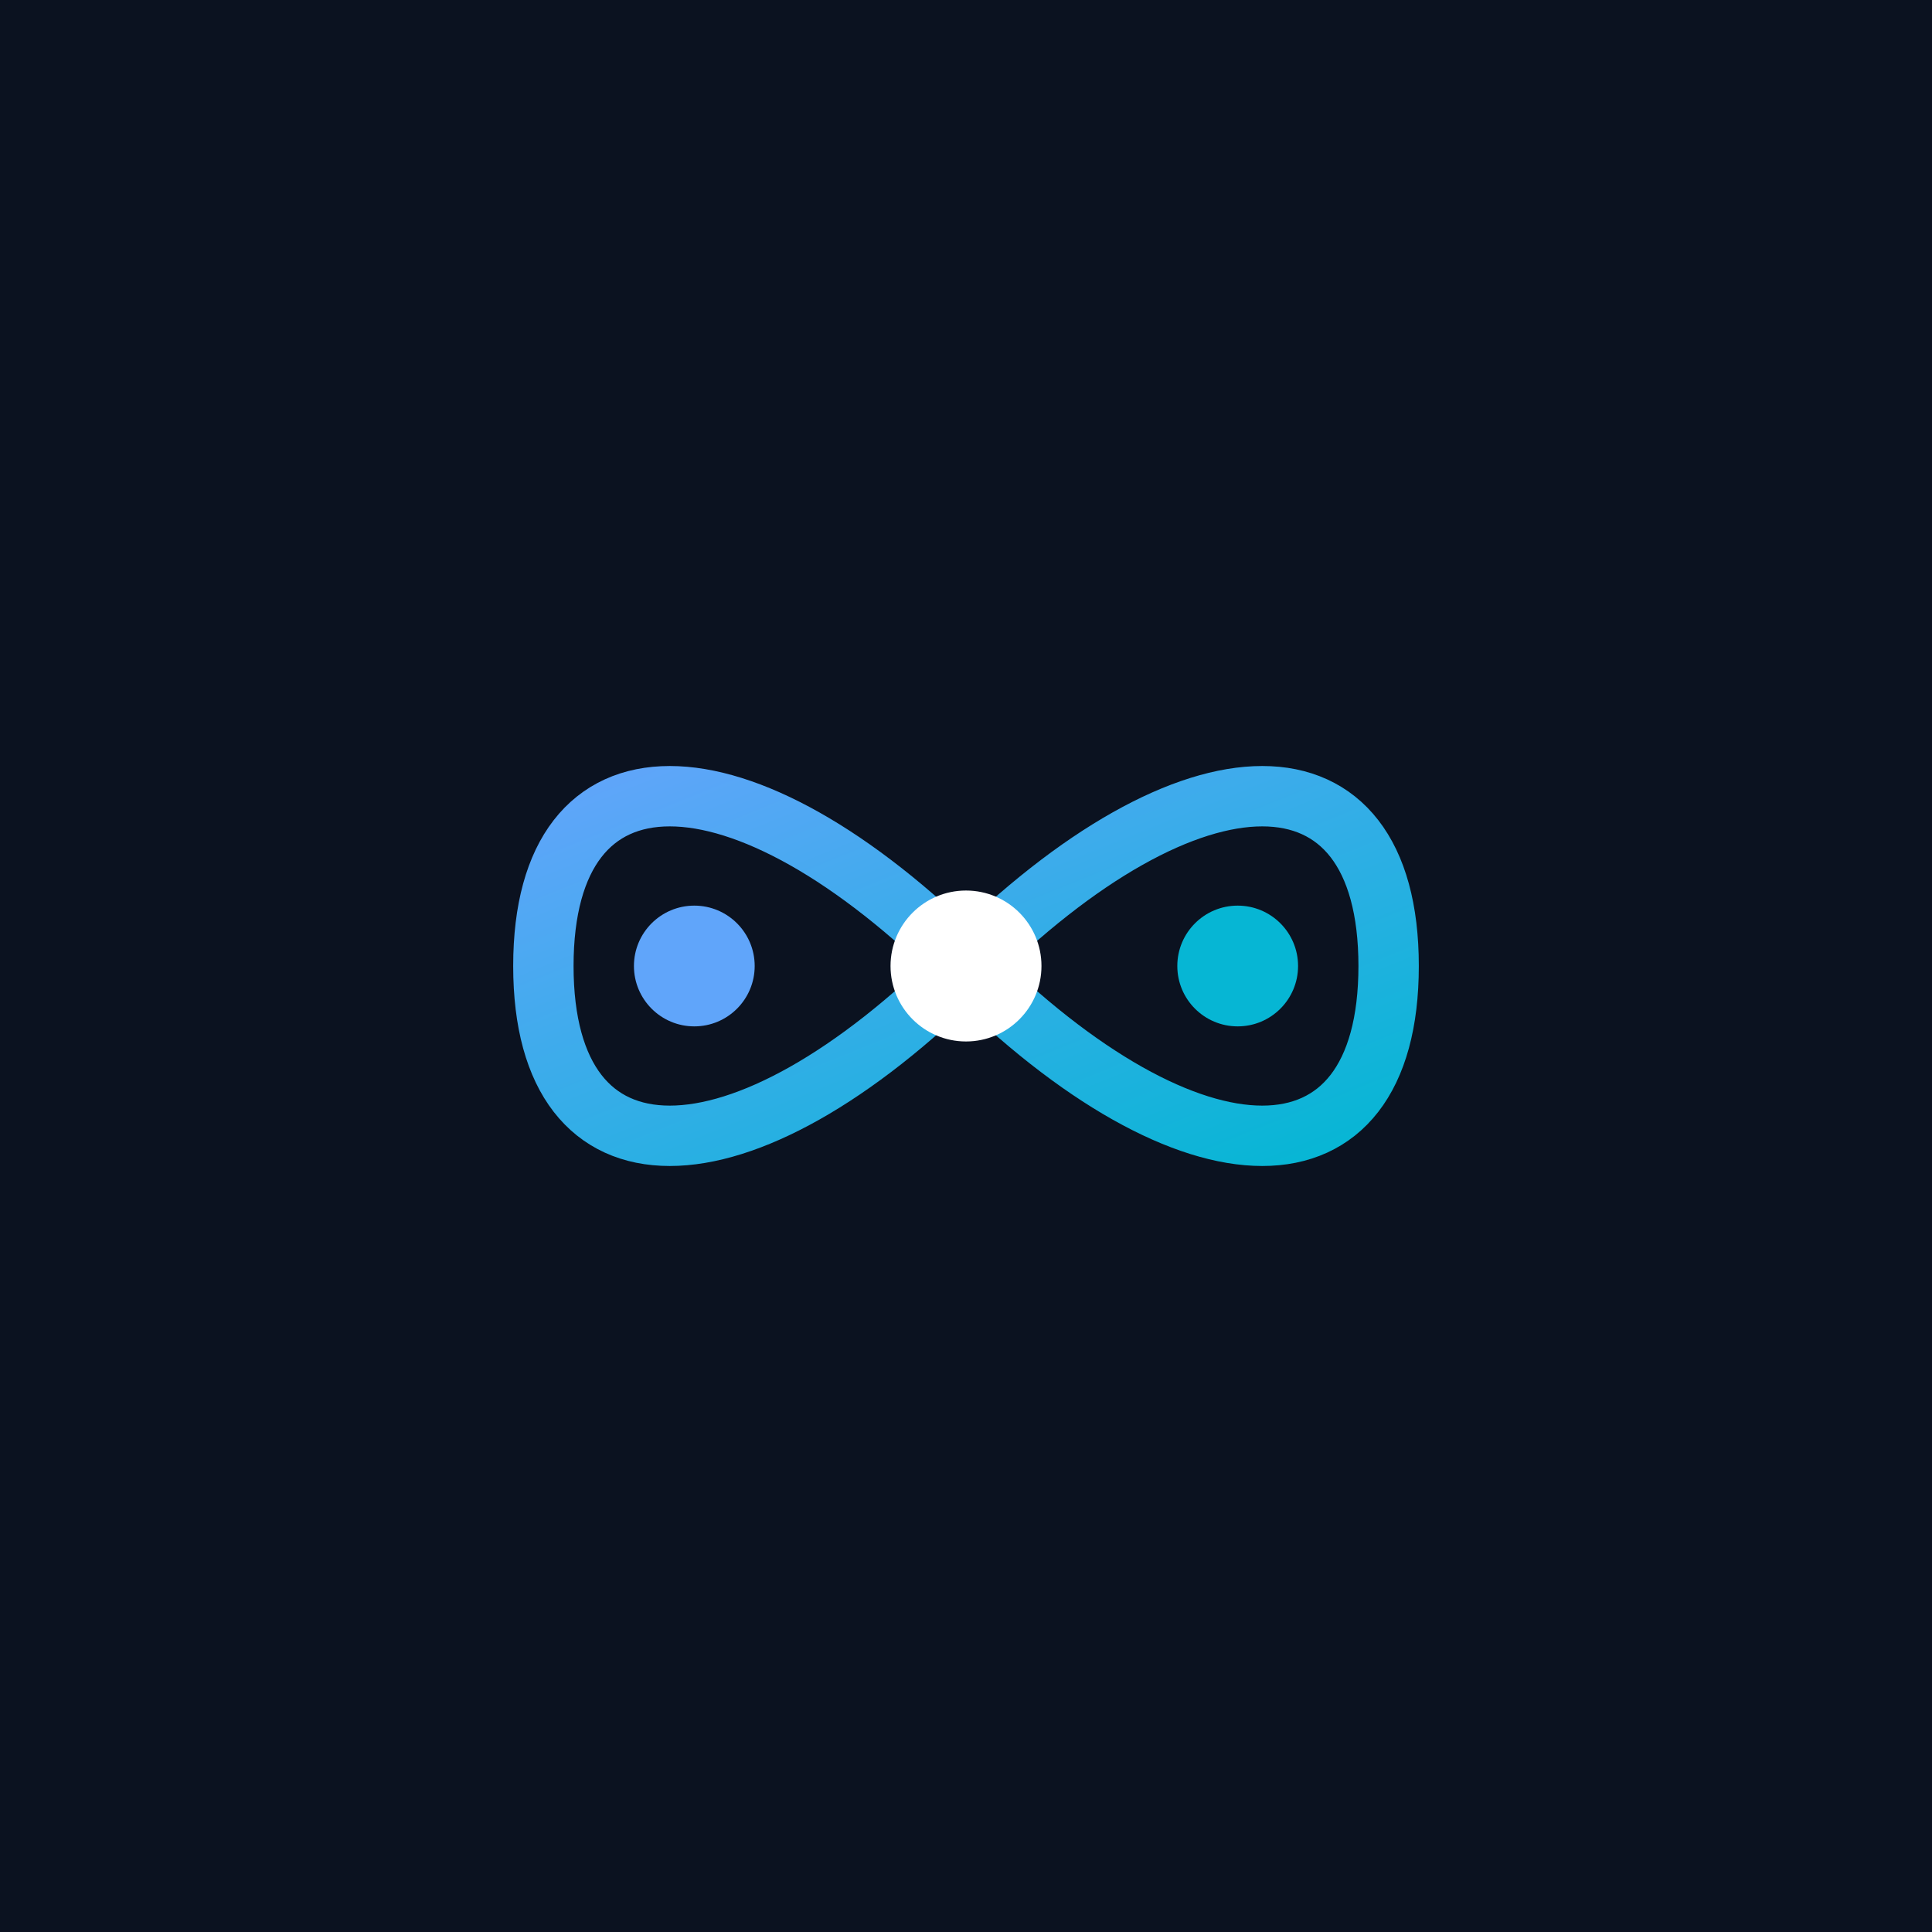
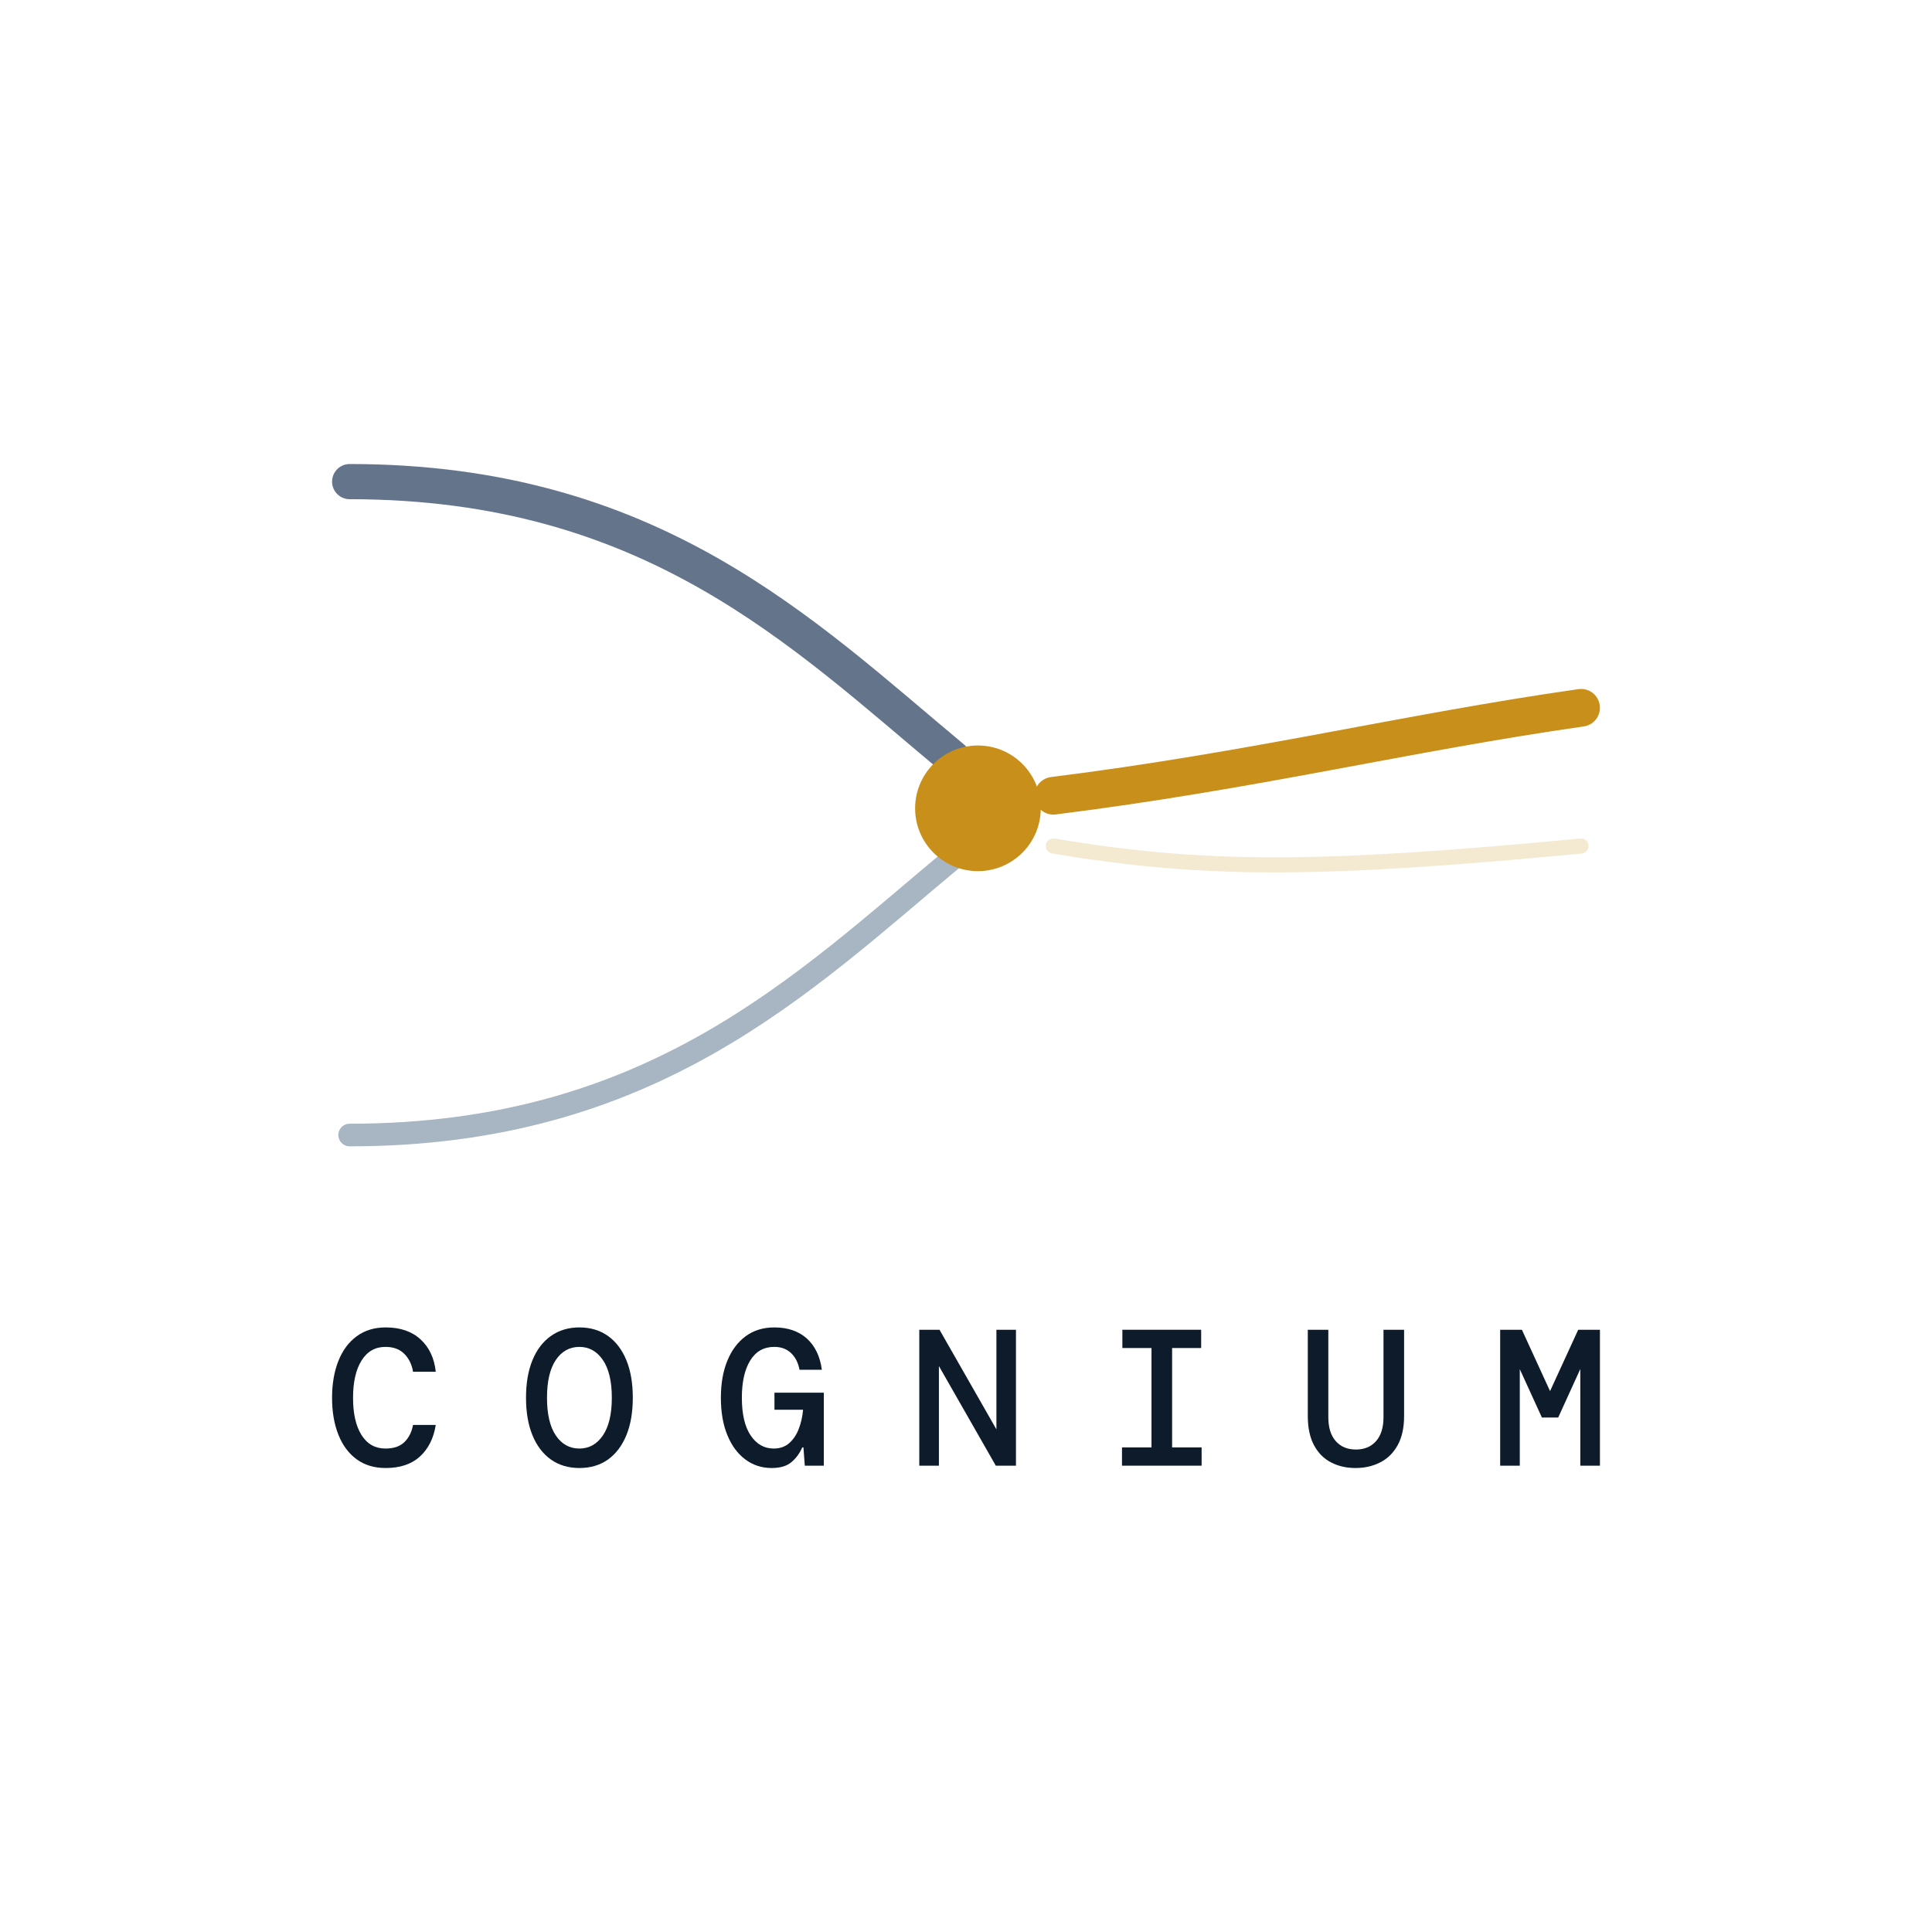
- <svg xmlns="http://www.w3.org/2000/svg" width="128" height="128" viewBox="0 0 128 128" role="img" aria-label="Cognium">
-   <defs>
-     <linearGradient id="cognium-logo-gradient" x1="0%" y1="0%" x2="100%" y2="100%">
-       <stop offset="0%" stop-color="#60A5FA" />
-       <stop offset="100%" stop-color="#06B6D4" />
-     </linearGradient>
-   </defs>
-   <rect x="0" y="0" width="128" height="128" fill="#0B1220" />
-   <g transform="translate(64,64)">
-     <path d="M-28,0 C-28,-15 -15,-15 0,0 C15,15 28,15 28,0 C28,-15 15,-15 0,0 C-15,15 -28,15 -28,0 Z" fill="none" stroke="url(#cognium-logo-gradient)" stroke-width="4" stroke-linecap="round" />
-     <circle cx="-18" cy="0" r="4" fill="#60A5FA" />
-     <circle cx="18" cy="0" r="4" fill="#06B6D4" />
-     <circle cx="0" cy="0" r="5" fill="#FFFFFF" />
+ <svg xmlns="http://www.w3.org/2000/svg" viewBox="0 0 256 256" width="256" height="256" role="img" aria-label="Cognium">
+   <rect width="256" height="256" fill="#FFFFFF" />
+   <g transform="translate(128.00,106.69) scale(1.665) translate(-65.05,-49.75)" fill="none">
+     <path d="M16 24 C40 24, 52 36, 64 46" stroke="#64748B" stroke-width="2.8" stroke-linecap="round" />
+     <path d="M16 76 C40 76, 52 64, 64 54" stroke="#A8B5C2" stroke-width="1.8" stroke-linecap="round" />
+     <circle cx="66" cy="50" r="5" fill="#C8901A" />
+     <path d="M72 49 C88 47, 100 44, 114 42" stroke="#C8901A" stroke-width="3" stroke-linecap="round" />
+     <path d="M72 53 C84 55, 93 55, 114 53" stroke="#C8901A" stroke-width="1.2" stroke-linecap="round" opacity=".2" />
+   </g>
+   <g fill="#0D1B2A">
+     <path d="M51.1 194.52Q48.84 194.52 47.25 193.36Q45.67 192.2 44.84 190.11Q44 188.01 44 185.23Q44 182.43 44.84 180.33Q45.67 178.23 47.27 177.06Q48.86 175.89 51.1 175.89Q54.01 175.89 55.73 177.48Q57.45 179.06 57.74 181.76H54.73Q54.5 180.34 53.58 179.4Q52.67 178.47 51.07 178.47Q49.04 178.47 47.91 180.27Q46.78 182.07 46.78 185.23Q46.78 188.37 47.91 190.16Q49.04 191.94 51.07 191.94Q52.72 191.94 53.59 191.08Q54.47 190.22 54.73 188.81H57.74Q57.32 191.46 55.65 192.99Q53.98 194.52 51.1 194.52Z" />
+     <path d="M76.77 194.52Q74.59 194.52 72.99 193.39Q71.4 192.25 70.55 190.17Q69.7 188.09 69.7 185.21Q69.7 182.32 70.55 180.24Q71.4 178.16 72.99 177.03Q74.59 175.89 76.77 175.89Q78.98 175.89 80.57 177.03Q82.15 178.16 83 180.24Q83.85 182.32 83.85 185.21Q83.85 188.09 83 190.17Q82.15 192.25 80.57 193.39Q78.98 194.52 76.77 194.52ZM76.77 191.94Q78.7 191.94 79.88 190.21Q81.07 188.47 81.07 185.21Q81.07 181.94 79.88 180.2Q78.7 178.47 76.77 178.47Q74.82 178.47 73.65 180.2Q72.48 181.94 72.48 185.21Q72.48 188.47 73.65 190.21Q74.82 191.94 76.77 191.94Z" />
+     <path d="M102.26 194.52Q100.26 194.52 98.74 193.37Q97.22 192.23 96.37 190.14Q95.52 188.06 95.52 185.21Q95.52 182.4 96.37 180.32Q97.22 178.23 98.8 177.06Q100.39 175.89 102.6 175.89Q105.27 175.89 106.91 177.36Q108.54 178.83 108.9 181.5H105.94Q105.68 180.11 104.82 179.29Q103.96 178.47 102.6 178.47Q100.51 178.47 99.41 180.27Q98.3 182.07 98.3 185.21Q98.3 188.47 99.47 190.21Q100.64 191.94 102.52 191.94Q103.78 191.94 104.6 191.2Q105.43 190.45 105.86 189.28Q106.3 188.11 106.41 186.8H102.62V184.54H109.16V194.21H106.64L106.46 191.79H106.3Q105.79 192.97 104.86 193.75Q103.94 194.52 102.26 194.52Z" />
+     <path d="M121.81 194.21V176.2H124.49L132.03 189.4V176.2H134.62V194.21H131.95L124.41 181.01V194.21Z" />
+     <path d="M148.67 194.21V191.79H152.58V178.62H148.72V176.2H159.16V178.62H155.31V191.79H159.22V194.21Z" />
+     <path d="M179.61 194.52Q177.79 194.52 176.36 193.77Q174.93 193.03 174.11 191.49Q173.29 189.96 173.29 187.62V176.2H176.01V187.78Q176.01 189.84 176.99 190.95Q177.97 192.07 179.67 192.07Q181.36 192.07 182.34 190.95Q183.32 189.84 183.32 187.78V176.2H186.05V187.62Q186.05 189.96 185.2 191.49Q184.35 193.03 182.89 193.77Q181.44 194.52 179.61 194.52Z" />
+     <path d="M198.78 194.21V176.2H201.66L205.39 184.33L209.12 176.2H212V194.21H209.4V181.4L206.47 187.83H204.31L201.38 181.42V194.21Z" />
  </g>
</svg>
